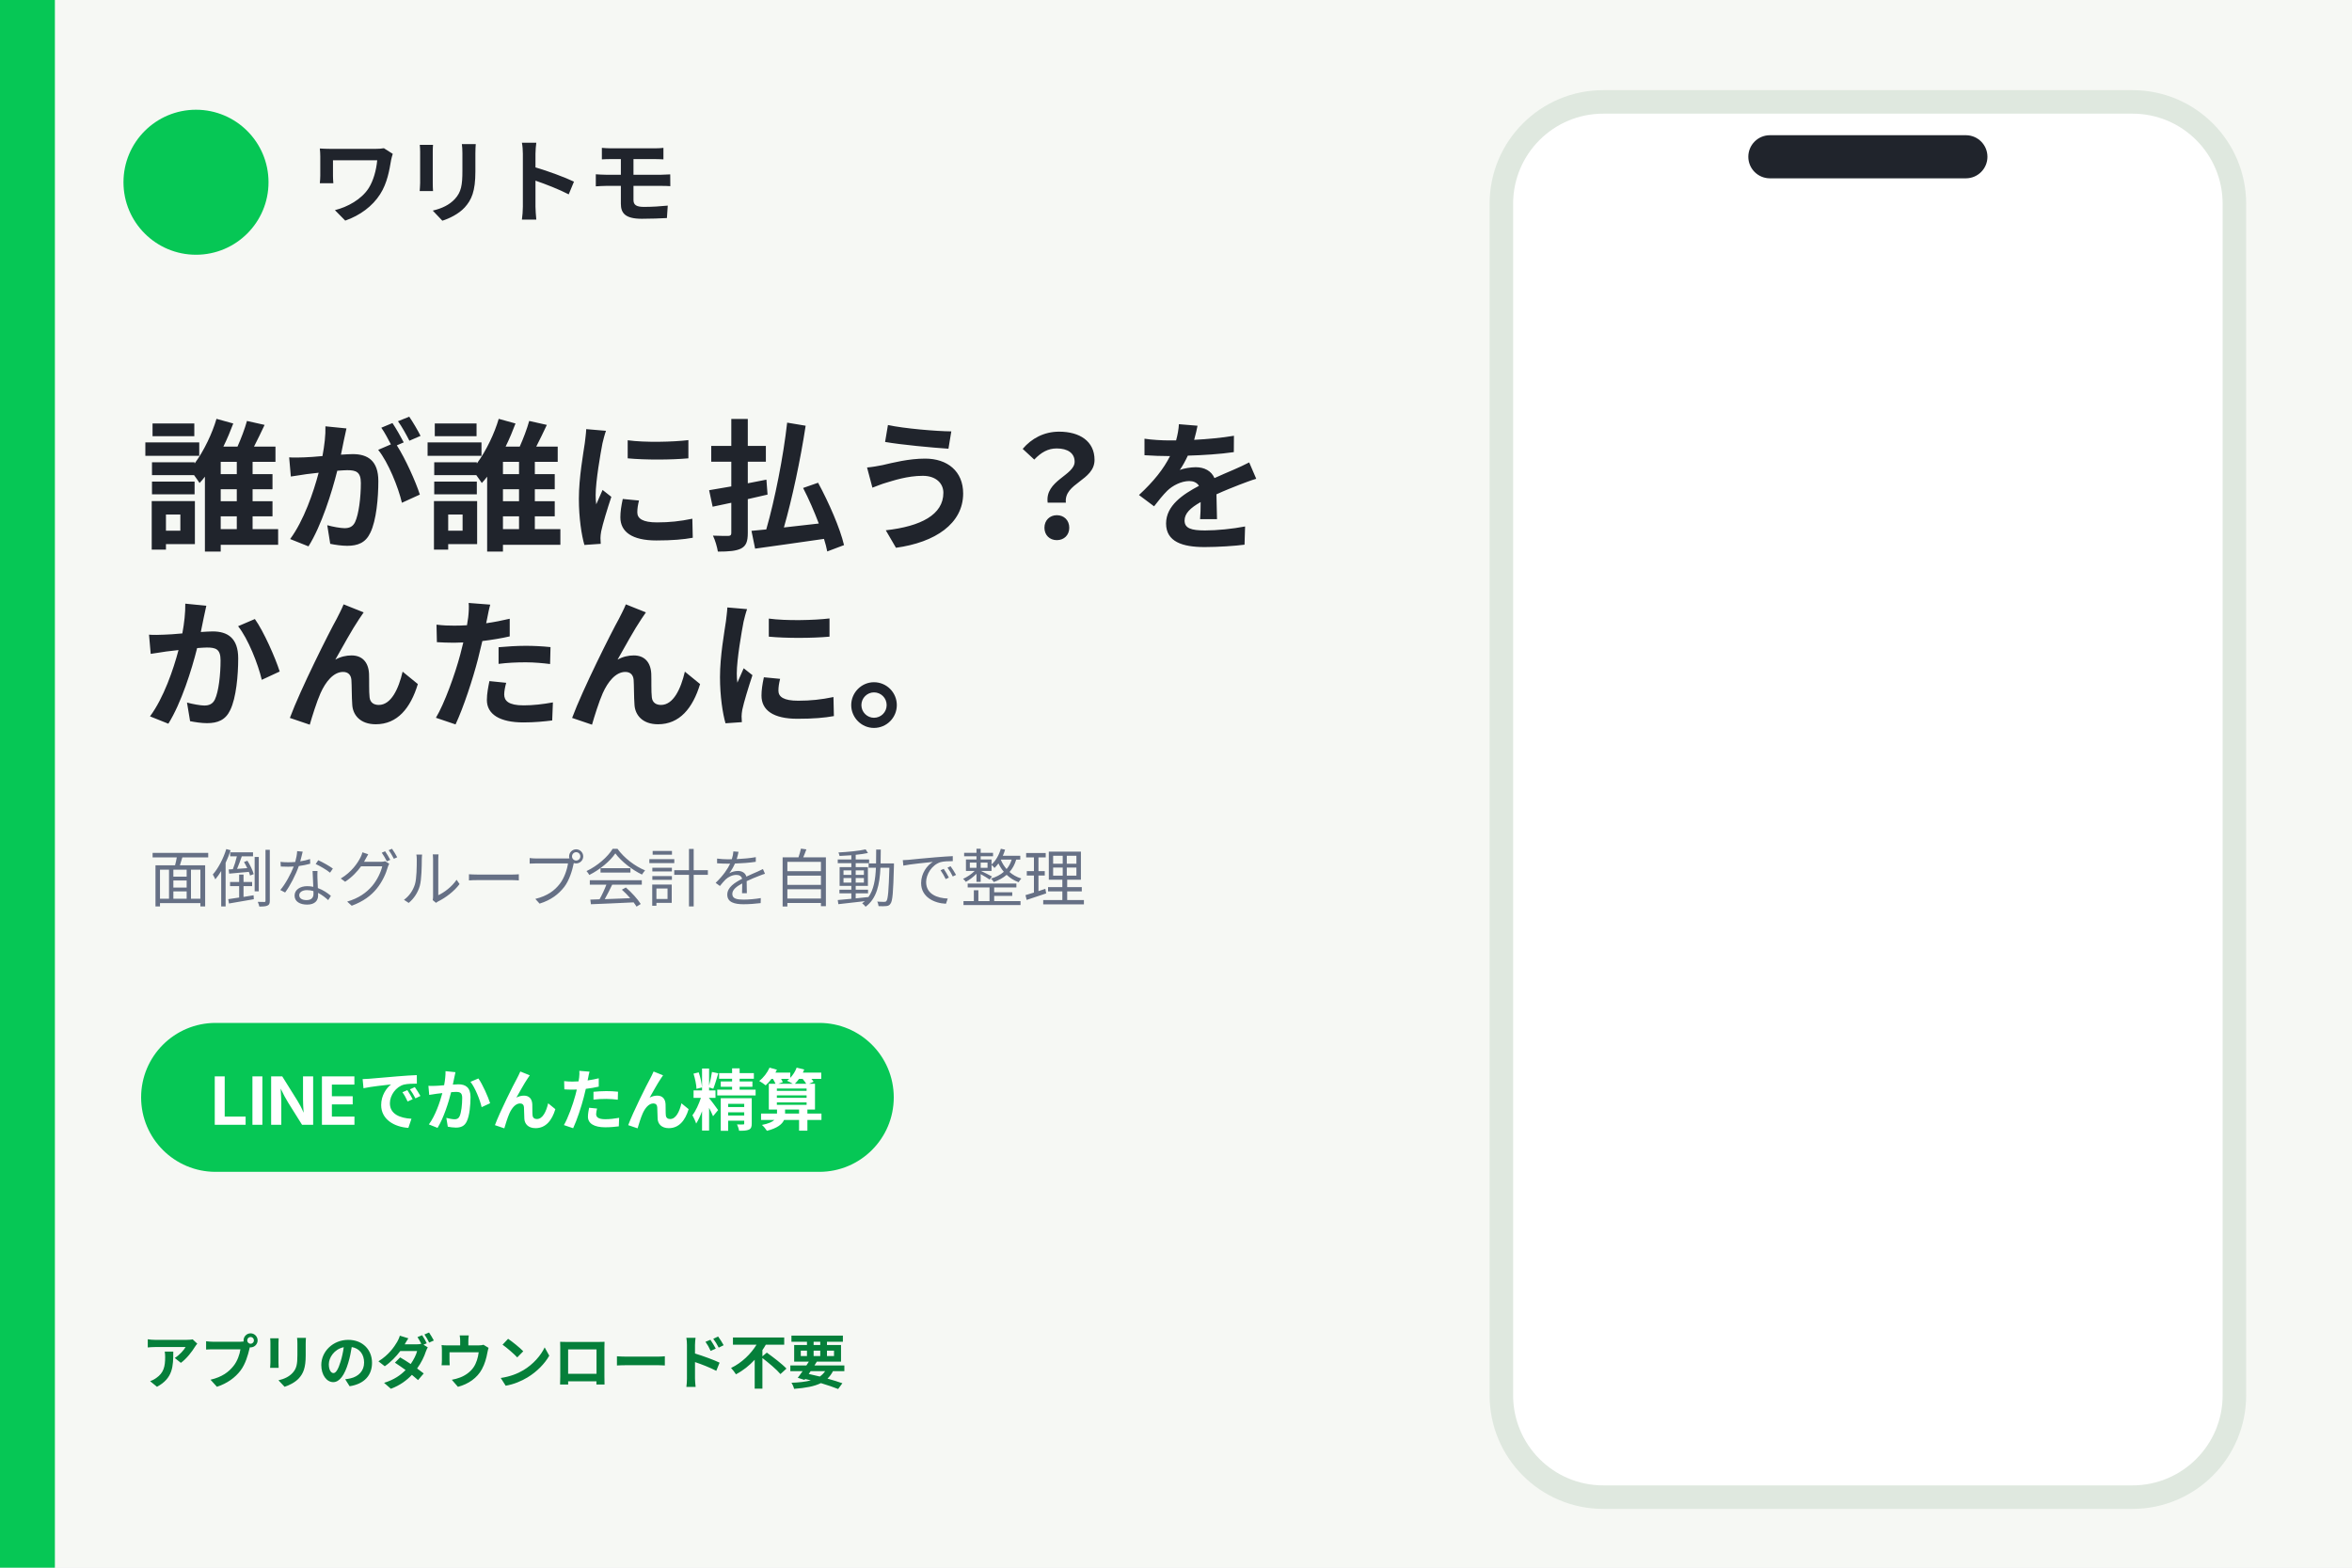
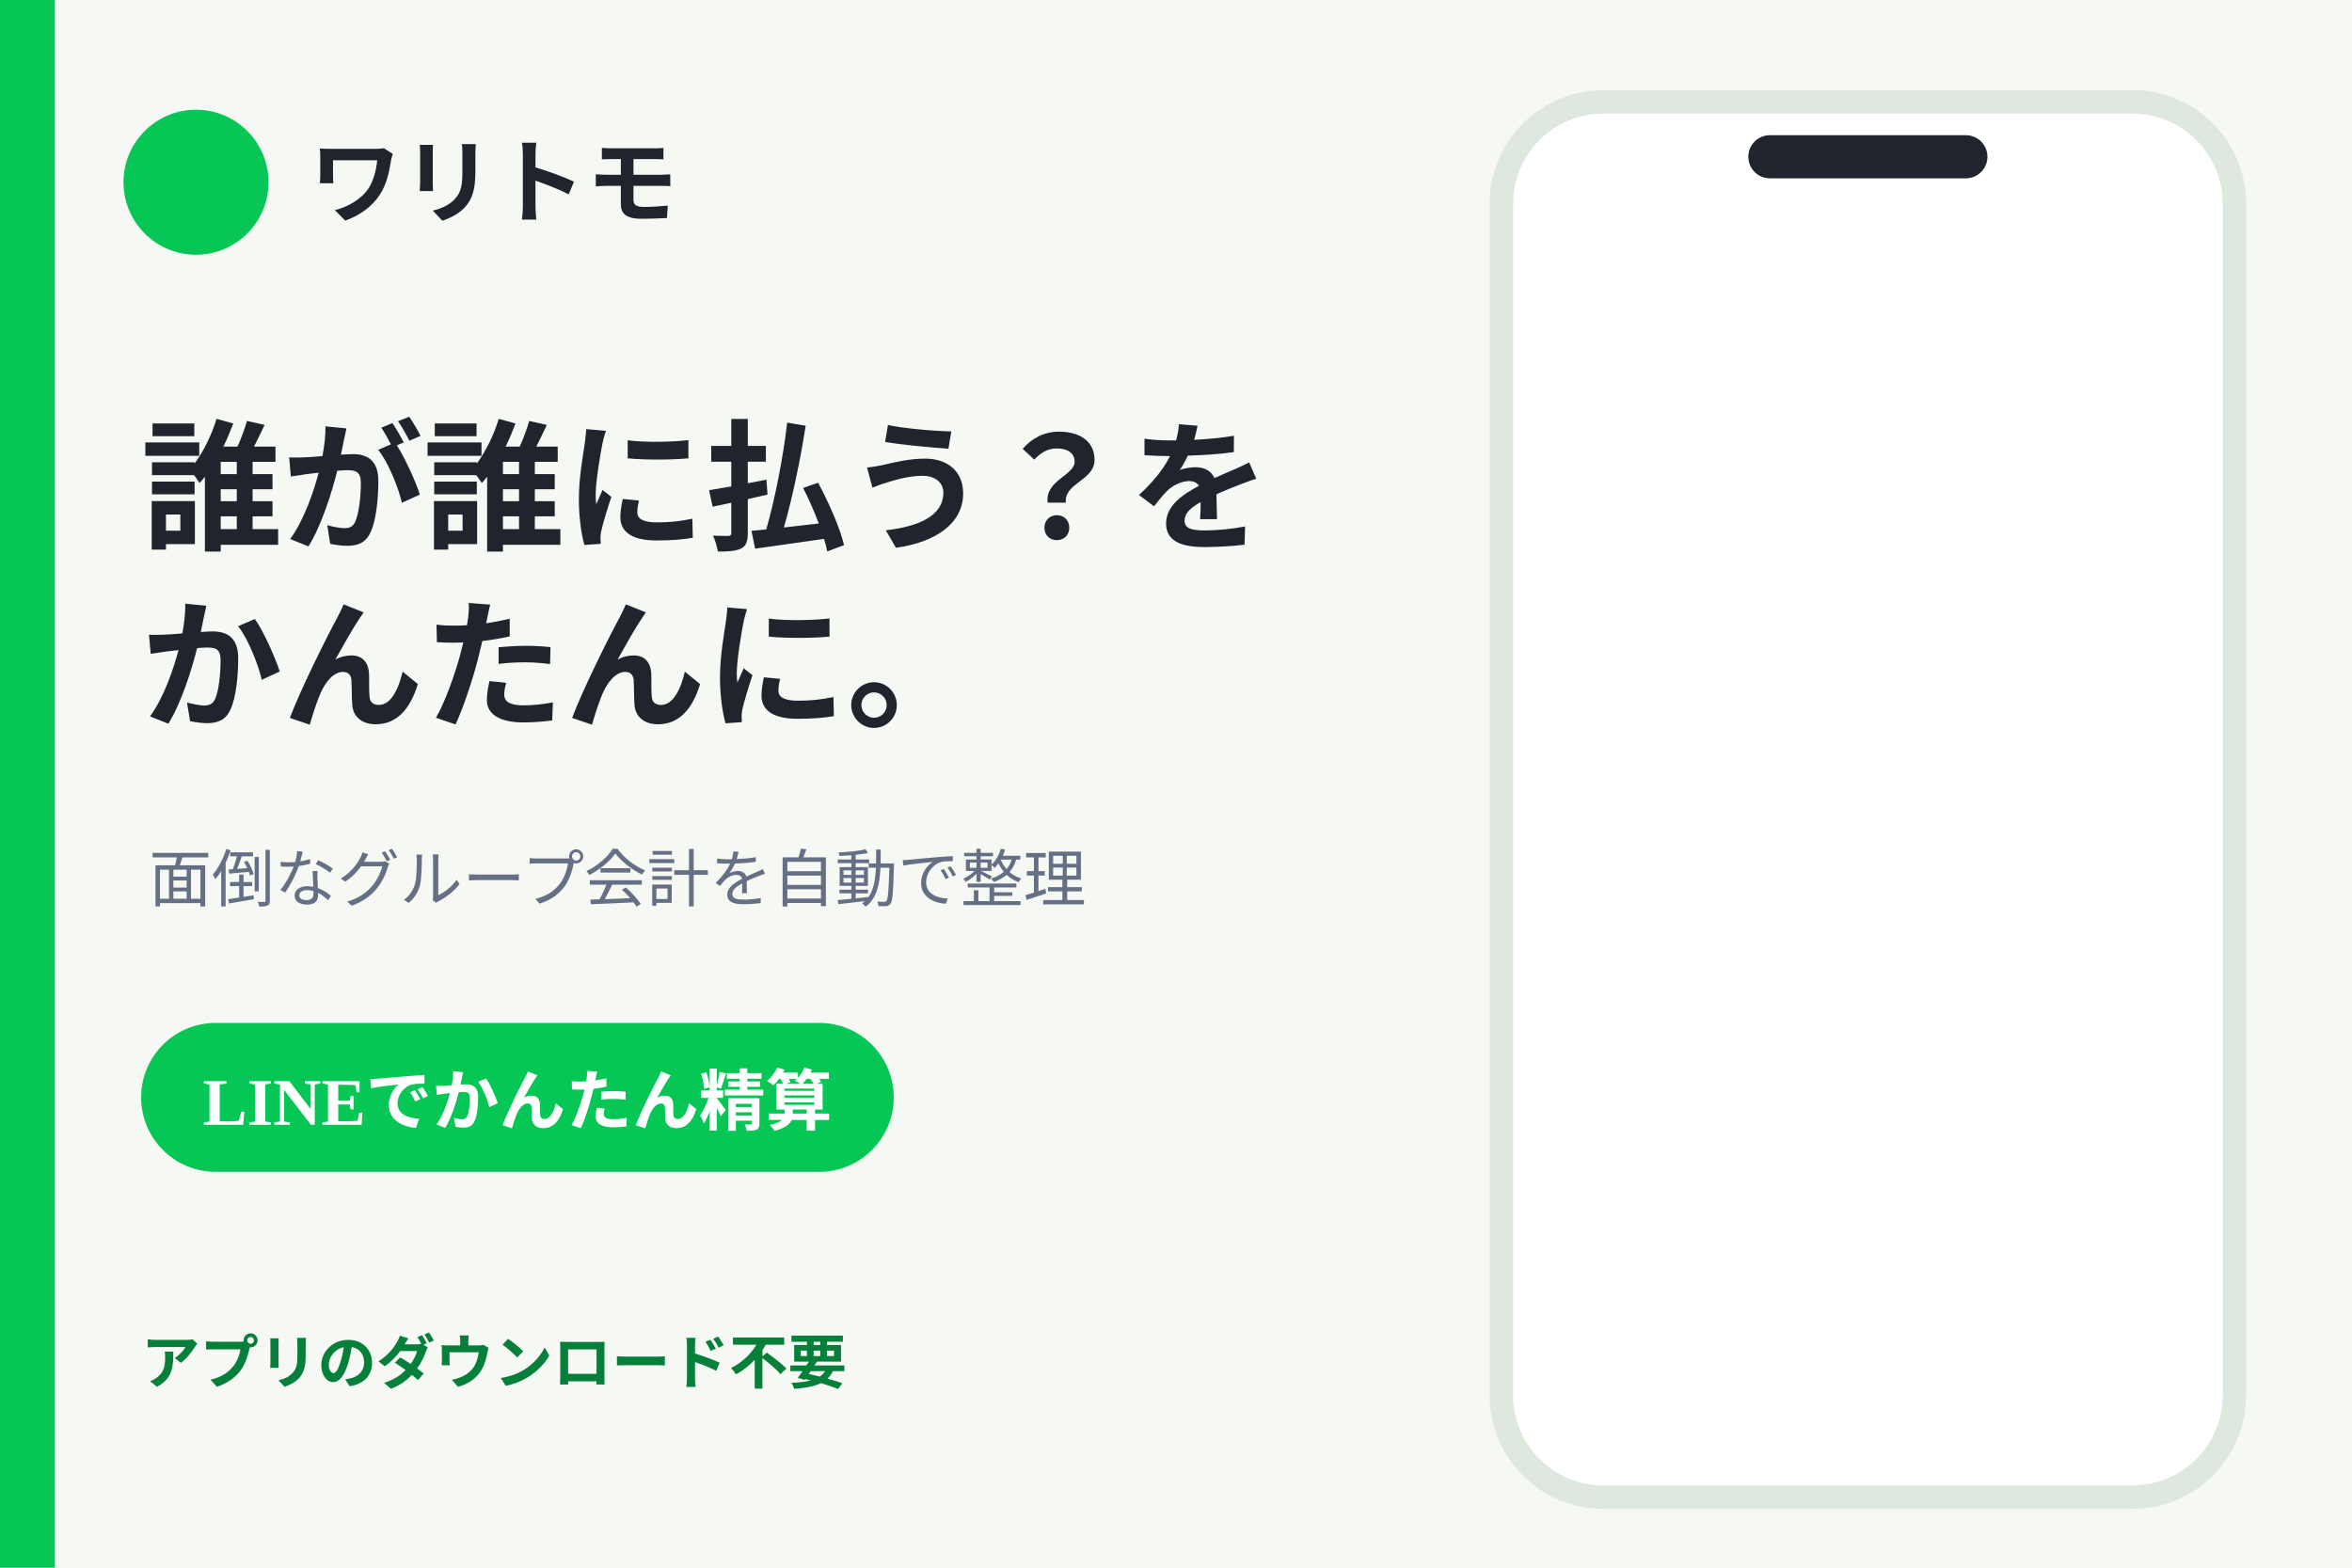
<svg xmlns="http://www.w3.org/2000/svg" width="1200" height="800" viewBox="0 0 1200 800">
  <rect width="1200" height="800" fill="#f6f8f4" />
  <rect x="0" y="0" width="28" height="800" fill="#06c755" />
  <circle cx="100" cy="93" r="37" fill="#06c755" />
-   <text x="158" y="110" fill="#20242c" font-family="-apple-system, BlinkMacSystemFont, 'Hiragino Sans GB', sans-serif" font-size="47" font-weight="700">ワリトモ</text>
-   <text x="72" y="275" fill="#20242c" font-family="-apple-system, BlinkMacSystemFont, 'Hiragino Sans GB', sans-serif" font-size="72" font-weight="800">誰が誰に払う？を</text>
-   <text x="72" y="366" fill="#20242c" font-family="-apple-system, BlinkMacSystemFont, 'Hiragino Sans GB', sans-serif" font-size="72" font-weight="800">かんたんに。</text>
-   <text x="76" y="460" fill="#667085" font-family="-apple-system, BlinkMacSystemFont, 'Hiragino Sans GB', sans-serif" font-size="32" font-weight="500">面倒なグループ会計を自動で整理</text>
+   <text x="158" y="110" fill="#20242c" font-family="Rounded Mplus 1c, sans-serif" font-size="47" font-weight="700">ワリトモ</text>
+   <text x="72" y="275" fill="#20242c" font-family="Rounded Mplus 1c, sans-serif" font-size="72" font-weight="800">誰が誰に払う？を</text>
+   <text x="72" y="366" fill="#20242c" font-family="Rounded Mplus 1c, sans-serif" font-size="72" font-weight="800">かんたんに。</text>
+   <text x="76" y="460" fill="#667085" font-family="Rounded Mplus 1c, sans-serif" font-size="32" font-weight="500">面倒なグループ会計を自動で整理</text>
  <rect x="72" y="522" width="384" height="76" rx="38" fill="#06c755" />
-   <text x="264" y="574" text-anchor="middle" fill="#ffffff" font-family="-apple-system, BlinkMacSystemFont, 'Hiragino Sans GB', sans-serif" font-size="34" font-weight="700">LINEでかんたん精算</text>
-   <text x="72" y="706" fill="#057f3a" font-family="-apple-system, BlinkMacSystemFont, 'Hiragino Sans GB', sans-serif" font-size="30" font-weight="700">アプリのダウンロード不要</text>
+   <text x="264" y="574" text-anchor="middle" fill="#ffffff" font-family="Rounded Mplus 1c, sans-serif" font-size="34" font-weight="700">LINEでかんたん精算</text>
+   <text x="72" y="706" fill="#057f3a" font-family="Rounded Mplus 1c, sans-serif" font-size="30" font-weight="700">アプリのダウンロード不要</text>
  <rect x="766" y="52" width="374" height="712" rx="52" fill="#ffffff" stroke="#dfe8df" stroke-width="12" />
  <rect x="892" y="69" width="122" height="22" rx="11" fill="#20242c" />
</svg>
